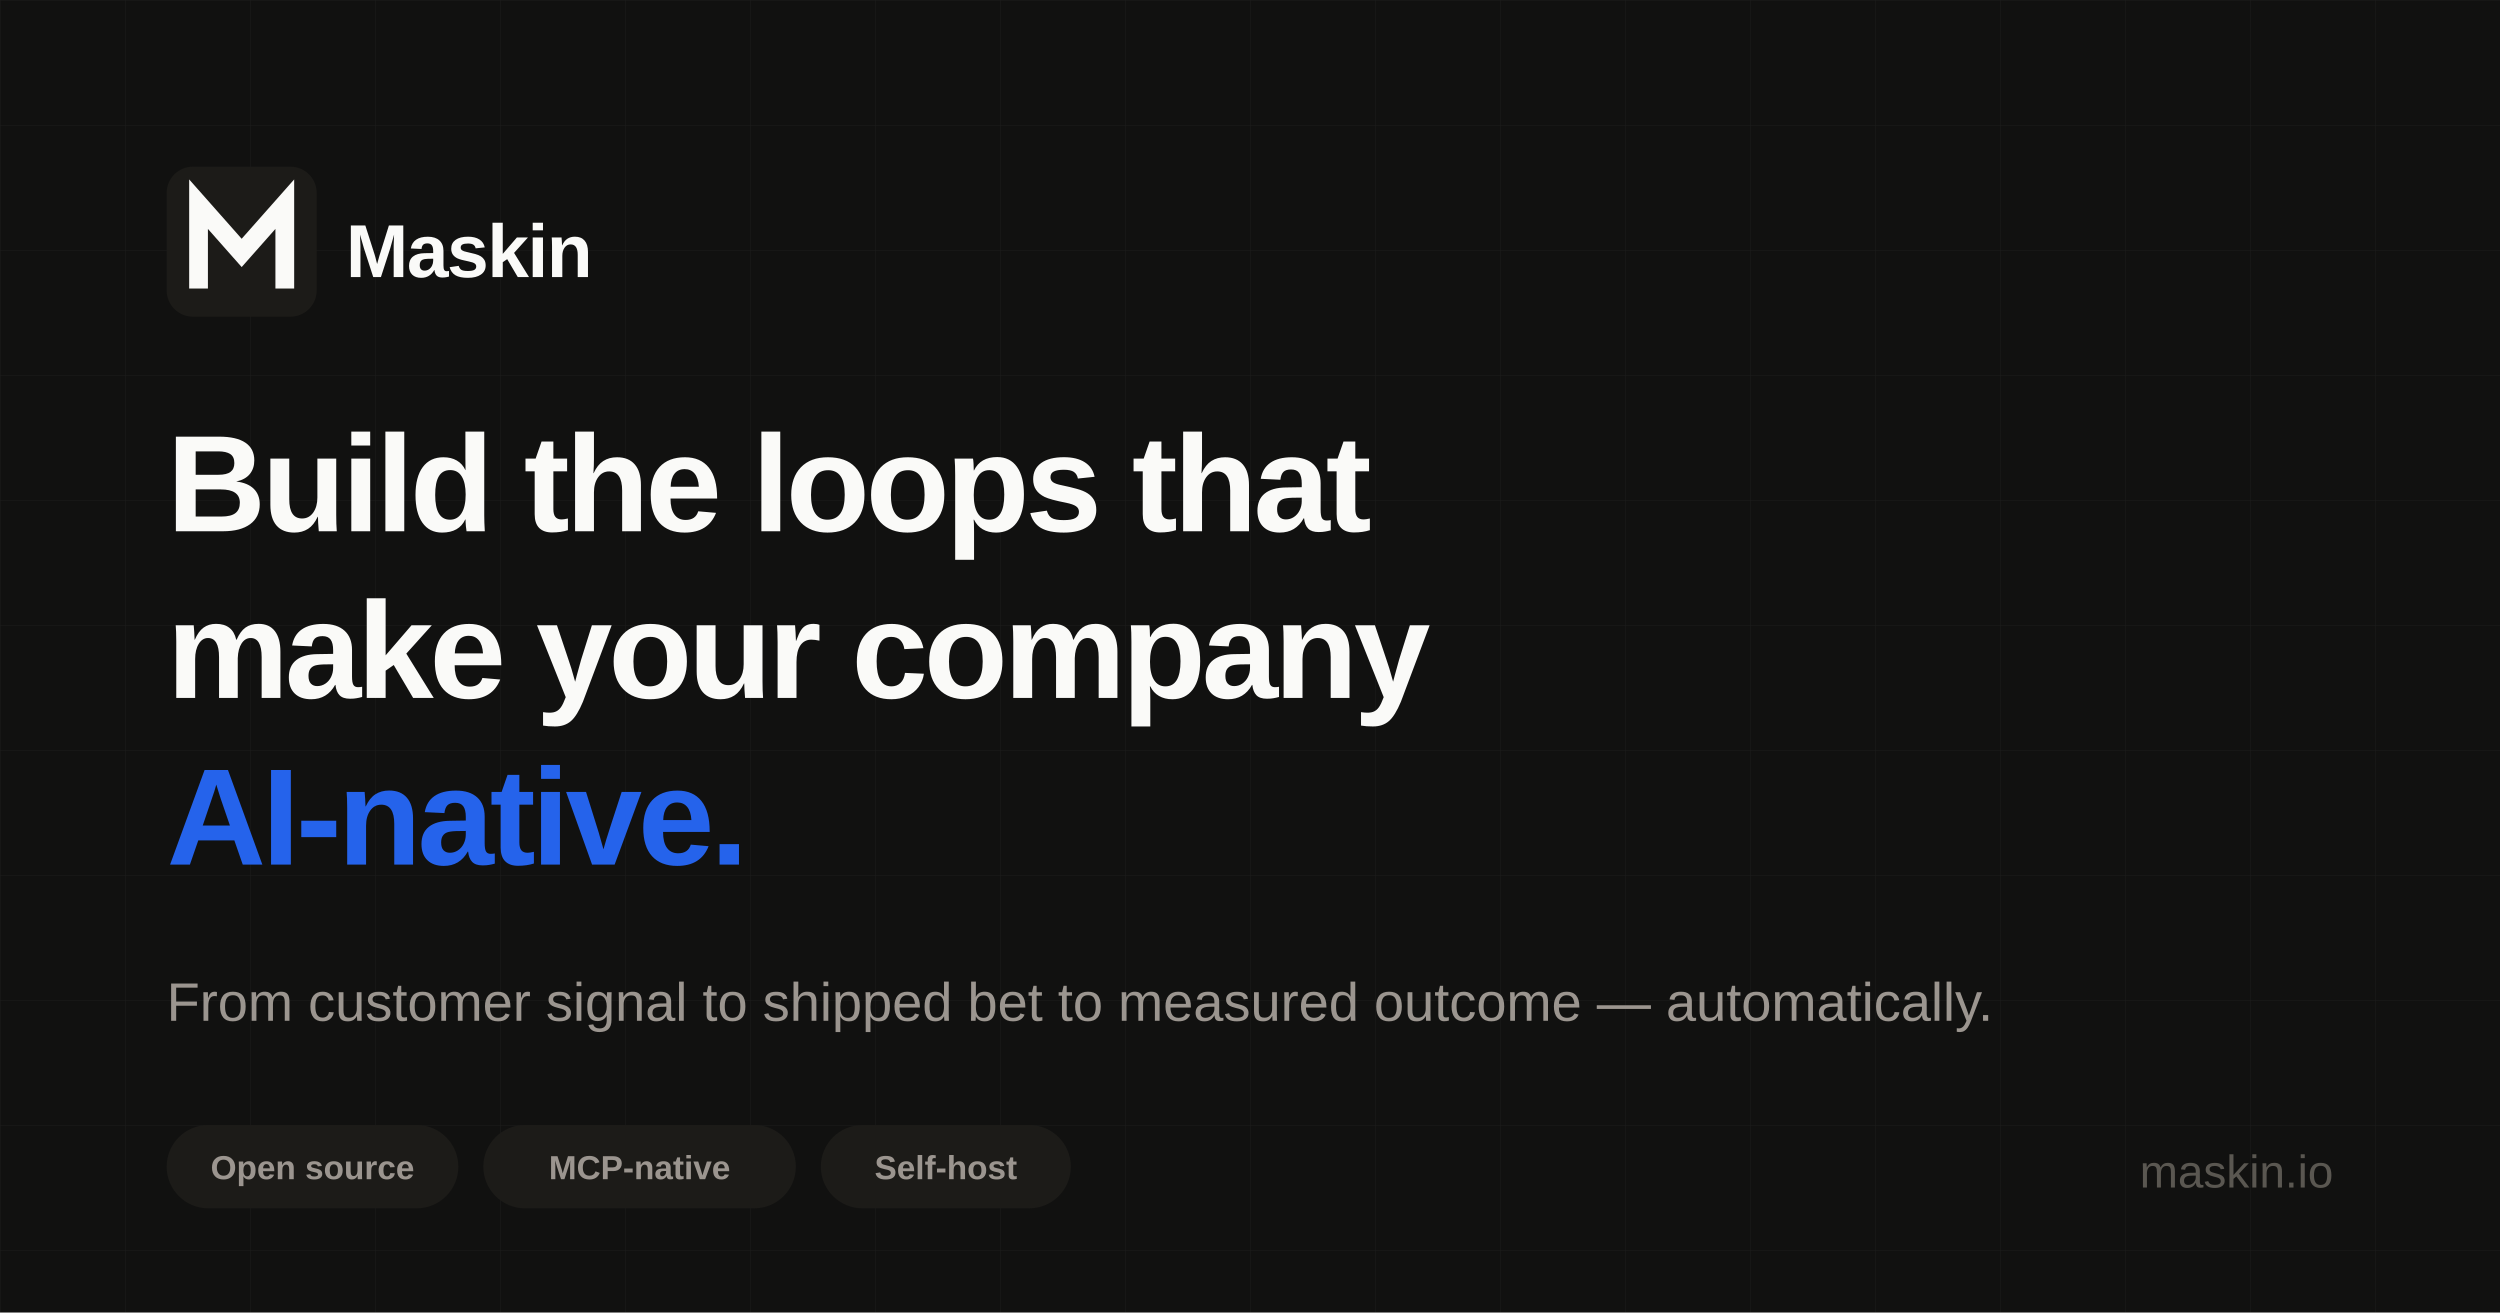
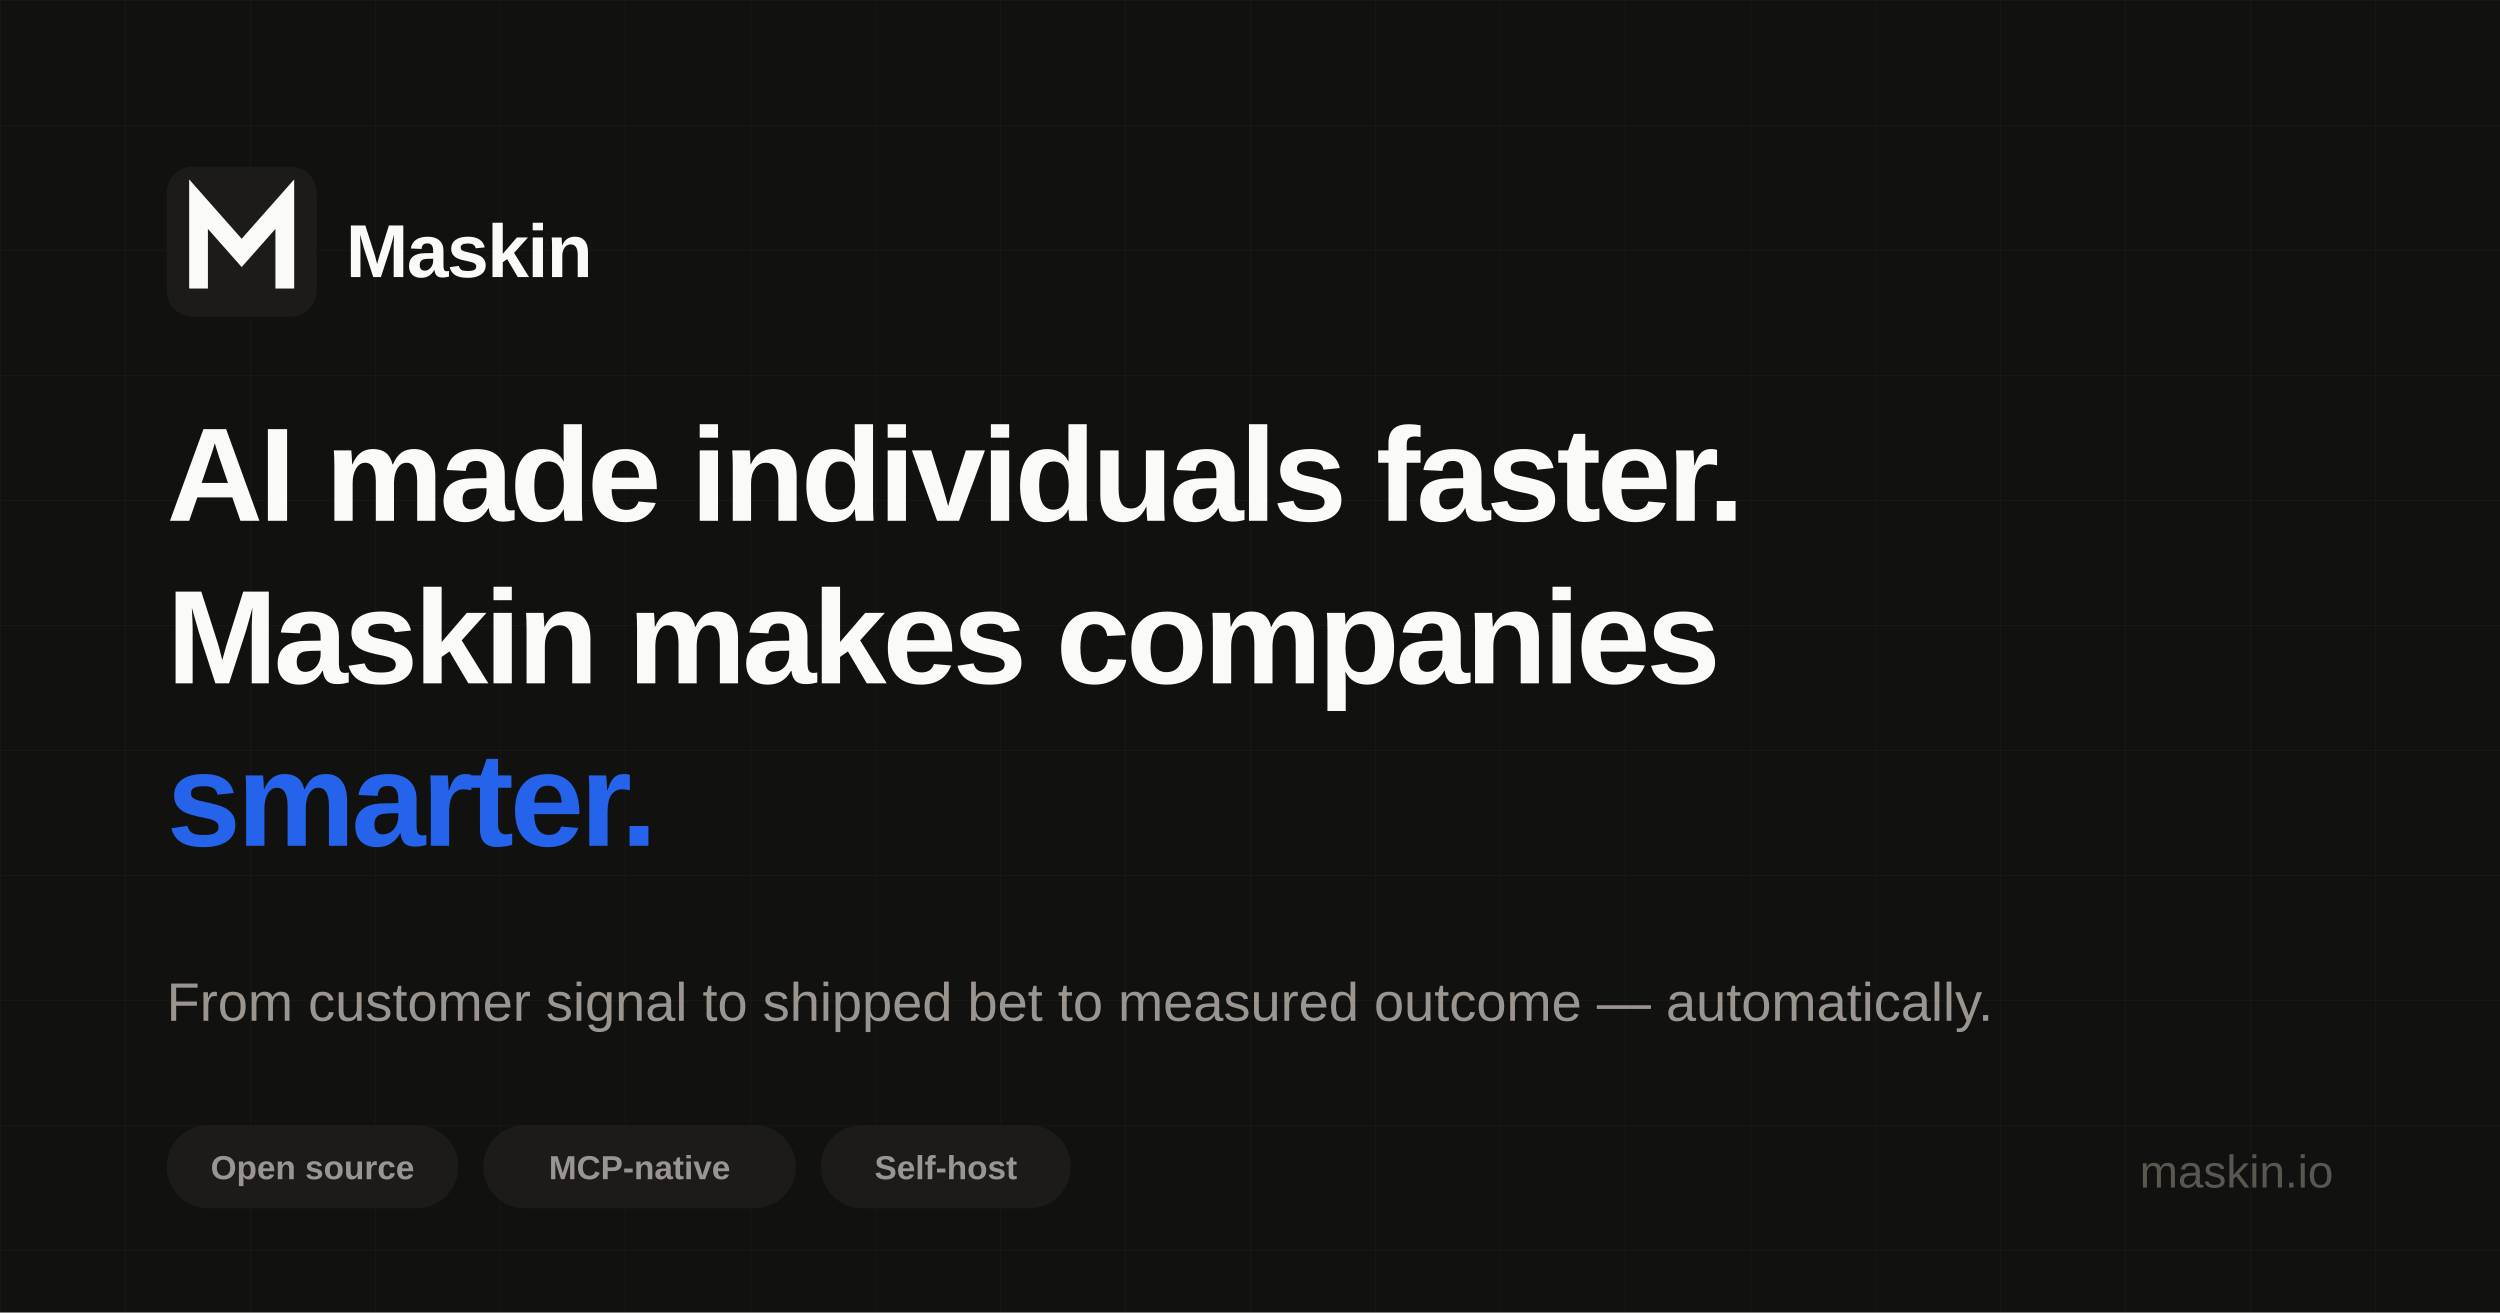
<svg xmlns="http://www.w3.org/2000/svg" width="1200" height="630" viewBox="0 0 1200 630">
  <rect width="1200" height="630" fill="#111110" />
  <defs>
    <pattern id="grid" width="60" height="60" patternUnits="userSpaceOnUse">
      <path d="M 60 0 L 0 0 0 60" fill="none" stroke="#FFFFFF" stroke-width="0.4" opacity="0.06" />
    </pattern>
  </defs>
  <rect width="1200" height="630" fill="url(#grid)" />
  <svg x="80" y="80" width="72" height="72" viewBox="0 0 80 80">
    <rect width="80" height="80" rx="14" fill="#1C1B18" />
    <path d="M17 60 L17 20 L40 46 L63 20 L63 60" stroke="#FAFAF8" stroke-width="10" stroke-linecap="square" stroke-linejoin="miter" fill="none" />
  </svg>
  <text x="166" y="133" font-family="'Schibsted Grotesk', 'Arial', sans-serif" font-size="36" font-weight="700" fill="#FAFAF8" letter-spacing="-0.02em">Maskin</text>
  <text font-family="'Schibsted Grotesk', 'Arial', sans-serif" font-weight="700" fill="#FAFAF8" letter-spacing="-0.03em">
-     <tspan x="80" y="255" font-size="66">Build the loops that</tspan>
-     <tspan x="80" dy="80" font-size="66">make your company</tspan>
-     <tspan x="80" dy="80" font-size="66" fill="#2563EB">AI-native.</tspan>
+     <tspan x="80" y="250" font-size="64">AI made individuals faster.</tspan>
+     <tspan x="80" dy="78" font-size="64">Maskin makes companies</tspan>
+     <tspan x="80" dy="78" font-size="64" fill="#2563EB">smarter.</tspan>
  </text>
  <text x="80" y="490" font-family="'Schibsted Grotesk', 'Arial', sans-serif" font-size="26" fill="#9B958F" font-weight="400">
    From customer signal to shipped bet to measured outcome — automatically.
  </text>
  <rect x="80" y="540" width="140" height="40" rx="20" fill="#1C1B18" />
  <text x="150" y="566" font-family="'Schibsted Grotesk', 'Arial', sans-serif" font-size="16" fill="#9B958F" text-anchor="middle" font-weight="600">Open source</text>
  <rect x="232" y="540" width="150" height="40" rx="20" fill="#1C1B18" />
  <text x="307" y="566" font-family="'Schibsted Grotesk', 'Arial', sans-serif" font-size="16" fill="#9B958F" text-anchor="middle" font-weight="600">MCP-native</text>
  <rect x="394" y="540" width="120" height="40" rx="20" fill="#1C1B18" />
  <text x="454" y="566" font-family="'Schibsted Grotesk', 'Arial', sans-serif" font-size="16" fill="#9B958F" text-anchor="middle" font-weight="600">Self-host</text>
  <text x="1120" y="570" font-family="'Schibsted Grotesk', 'Arial', sans-serif" font-size="22" fill="#5A5751" text-anchor="end" font-weight="500">maskin.io</text>
</svg>
